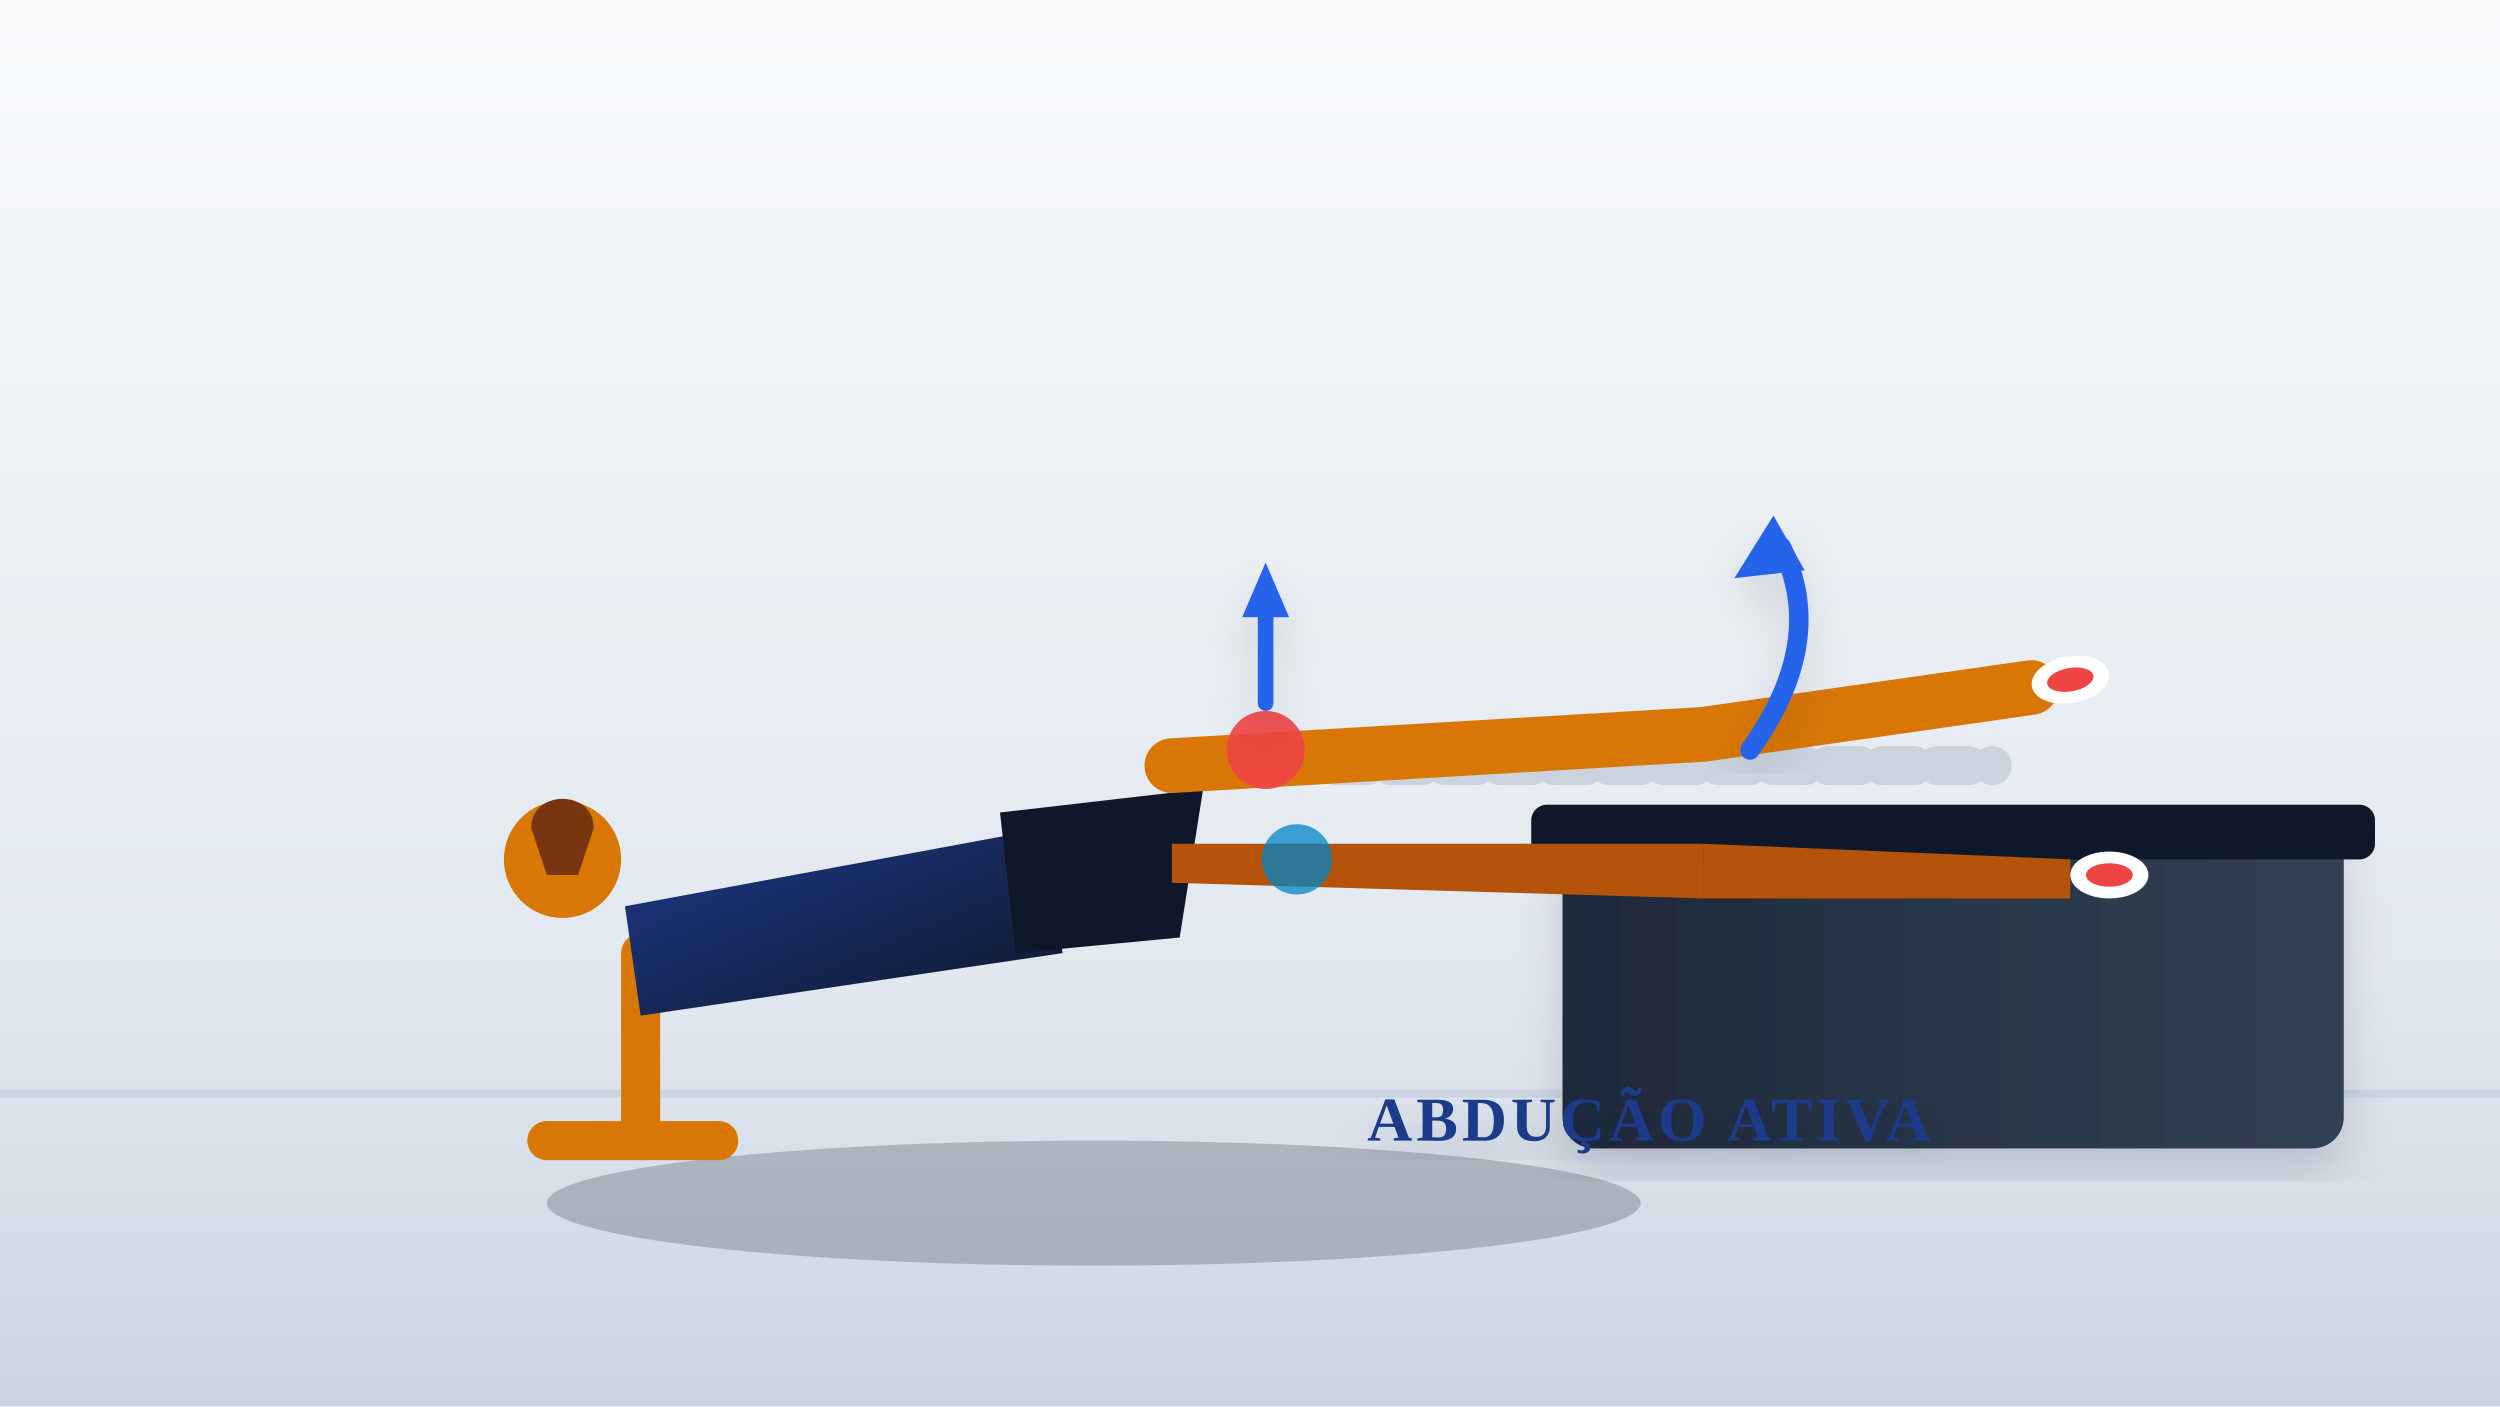
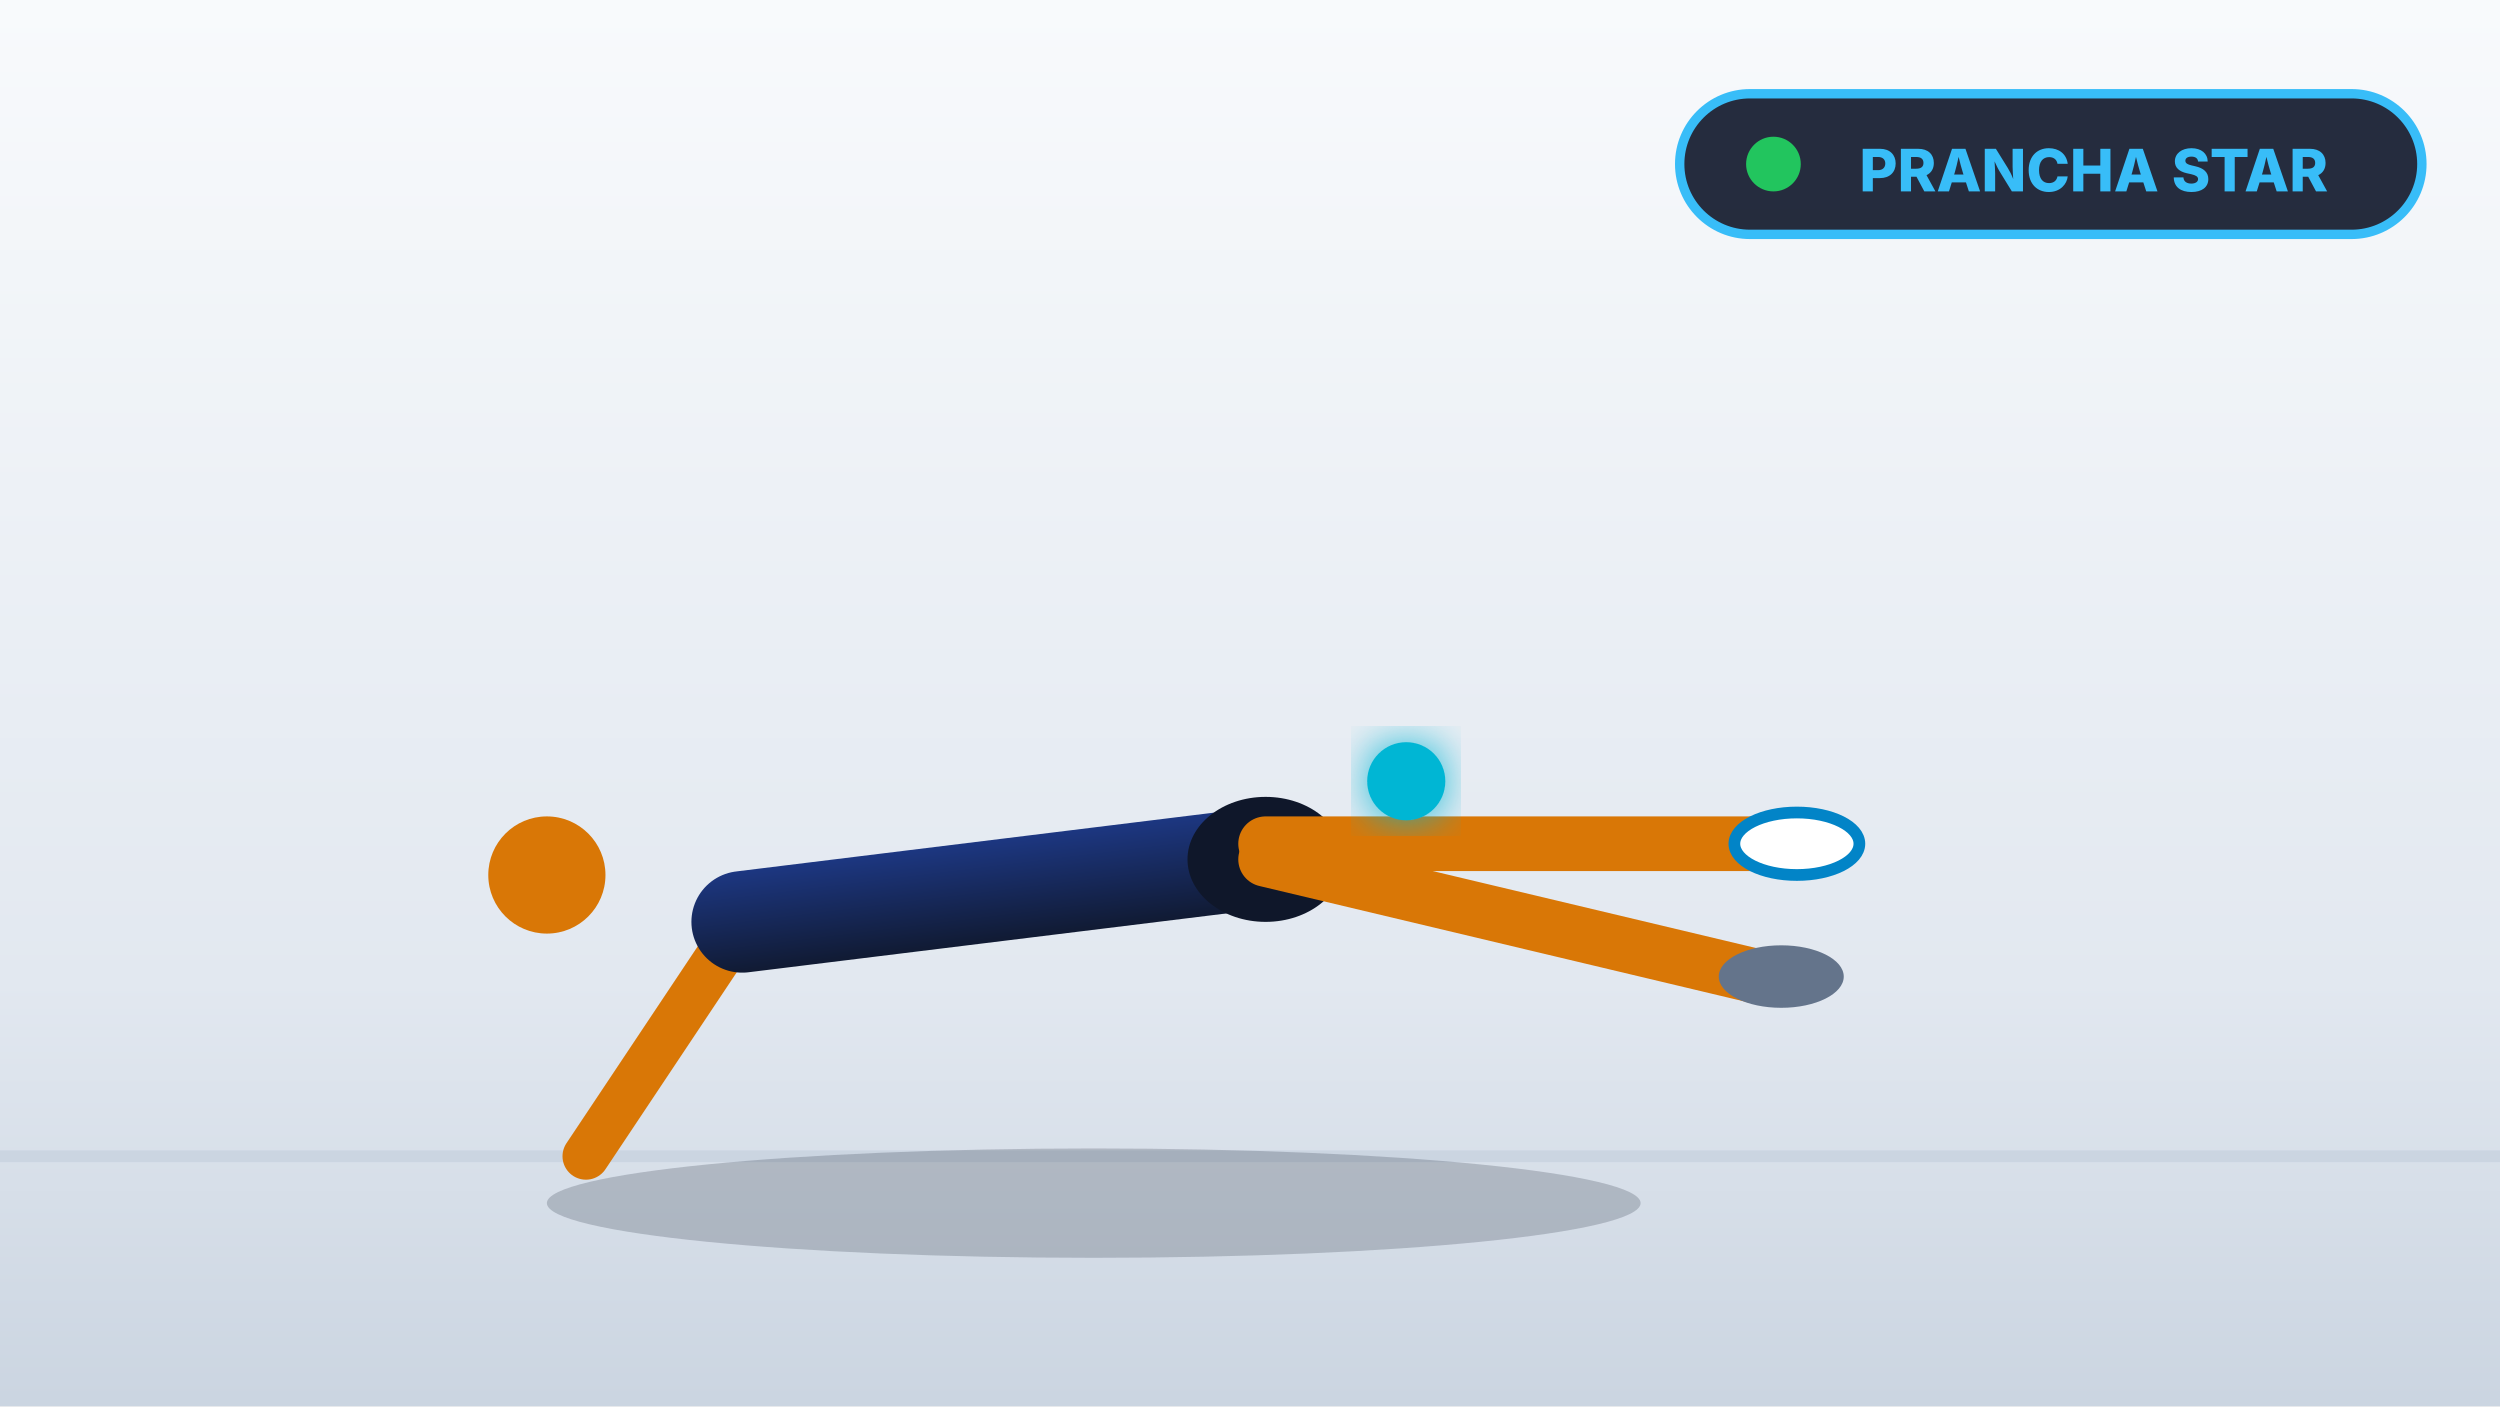
<svg xmlns="http://www.w3.org/2000/svg" viewBox="0 0 320 180" width="100%" height="100%" preserveAspectRatio="xMidYMid meet">
  <defs>
    <linearGradient id="gymFloor" x1="0" y1="0" x2="0" y2="1">
      <stop offset="0%" stop-color="#f8fafc" />
      <stop offset="70%" stop-color="#e2e8f0" />
      <stop offset="100%" stop-color="#cbd5e1" />
    </linearGradient>
-     <linearGradient id="benchGrad" x1="0" y1="0" x2="1" y2="0">
+     <linearGradient id="poleGrad" x1="0" y1="0" x2="1" y2="0">
+       <stop offset="0%" stop-color="#1e293b" />
+       <stop offset="100%" stop-color="#475569" />
+     </linearGradient>
+     <linearGradient id="machGrad" x1="0" y1="0" x2="1" y2="0">
      <stop offset="0%" stop-color="#1e293b" />
      <stop offset="100%" stop-color="#334155" />
    </linearGradient>
    <linearGradient id="kitGrad" x1="0" y1="0" x2="1" y2="1">
      <stop offset="0%" stop-color="#1e3a8a" />
      <stop offset="100%" stop-color="#0f172a" />
    </linearGradient>
    <filter id="dropShadow" x="-10%" y="-10%" width="120%" height="120%">
-       <feDropShadow dx="0" dy="3" stdDeviation="3" flood-color="#0f172a" flood-opacity="0.15" />
+       <feDropShadow dx="0" dy="3" stdDeviation="3" flood-color="#0f172a" flood-opacity="0.16" />
+     </filter>
+     <filter id="glowCyan" x="-20%" y="-20%" width="140%" height="140%">
+       <feGaussianBlur stdDeviation="3" result="blur" />
+       <feMerge>
+         <feMergeNode in="blur" />
+         <feMergeNode in="SourceGraphic" />
+       </feMerge>
    </filter>
  </defs>
-   <style>
-     @keyframes abductionLift {
-       0%, 100% {
-         transform: rotate(0deg);
-       }
-       50% {
-         transform: rotate(-22deg);
-       }
-     }
-     @keyframes abductionArrowPulse {
-       0%, 100% {
-         transform: translateY(3px);
-         opacity: 0.5;
-       }
-       50% {
-         transform: translateY(-5px);
-         opacity: 1;
-       }
-     }
-     .anim-top-leg {
-       transform-origin: 150px 98px;
-       animation: abductionLift 2.6s ease-in-out infinite;
-     }
-     .anim-abduct-arrow {
-       animation: abductionArrowPulse 2.6s ease-in-out infinite;
-     }
-     @media (prefers-reduced-motion: reduce), print {
-       *, .anim-top-leg, .anim-abduct-arrow {
-         animation: none !important;
-       }
-     }
-   </style>
  <rect width="320" height="180" fill="url(#gymFloor)" />
-   <line x1="0" y1="140" x2="320" y2="140" stroke="#cbd5e1" stroke-width="1" />
-   <rect x="200" y="105" width="100" height="42" rx="4" fill="url(#benchGrad)" filter="url(#dropShadow)" />
-   <rect x="196" y="103" width="108" height="7" rx="2" fill="#0f172a" />
-   <ellipse cx="140" cy="154" rx="70" ry="8" fill="#0f172a" opacity="0.22" />
-   <path d="M70,146 L92,146" stroke="#d97706" stroke-width="5" stroke-linecap="round" />
-   <path d="M82,146 L82,122" stroke="#d97706" stroke-width="5" stroke-linecap="round" />
-   <circle cx="72" cy="110" r="7.5" fill="#d97706" />
-   <path d="M68,106 C68,101 76,101 76,106 L74,112 L70,112 Z" fill="#78350f" />
-   <path d="M80,116 L134,106 L136,122 L82,130 Z" fill="url(#kitGrad)" />
-   <path d="M128,104 L154,101 L151,120 L130,122 Z" fill="#0f172a" />
-   <path d="M150,108 L218,108 L218,115 L150,113 Z" fill="#b45309" />
-   <path d="M218,108 L265,110 L265,115 L218,115 Z" fill="#b45309" />
-   <ellipse cx="270" cy="112" rx="5" ry="3" fill="#ffffff" />
-   <ellipse cx="270" cy="112" rx="3" ry="1.5" fill="#ef4444" />
-   <circle cx="166" cy="110" r="4.5" fill="#0284c7" opacity="0.75" />
-   <path d="M150,98 L255,98" stroke="#94a3b8" stroke-width="5" stroke-dasharray="4,3" stroke-linecap="round" opacity="0.35" />
-   <g class="anim-top-leg">
-     <path d="M150,98 L218,94 L260,88" stroke="#d97706" stroke-width="7" stroke-linecap="round" stroke-linejoin="round" />
-     <ellipse cx="265" cy="87" rx="5" ry="3" fill="#ffffff" transform="rotate(-10 265 87)" />
-     <ellipse cx="265" cy="87" rx="3" ry="1.5" fill="#ef4444" transform="rotate(-10 265 87)" />
-     <circle cx="162" cy="96" r="5" fill="#ef4444" opacity="0.9" />
+   <line x1="0" y1="148" x2="320" y2="148" stroke="#cbd5e1" stroke-width="1.5" />
+   <ellipse cx="140" cy="154" rx="70" ry="7" fill="#0f172a" opacity="0.2" />
+   <line x1="75" y1="148" x2="95" y2="118" stroke="#d97706" stroke-width="6" stroke-linecap="round" />
+   <path d="M95,118 L160,110" stroke="url(#kitGrad)" stroke-width="13" stroke-linecap="round" />
+   <circle cx="70" cy="112" r="7.5" fill="#d97706" />
+   <ellipse cx="162" cy="110" rx="10" ry="8" fill="#0f172a" />
+   <line x1="162" y1="110" x2="225" y2="125" stroke="#d97706" stroke-width="7" stroke-linecap="round" />
+   <ellipse cx="228" cy="125" rx="8" ry="4" fill="#64748b" />
+   <g>
+     <animateTransform attributeName="transform" type="rotate" values="0 162 108; -32 162 108; -32 162 108; 0 162 108" keyTimes="0; 0.45; 0.65; 1" dur="2.6s" repeatCount="indefinite" />
+     <line x1="162" y1="108" x2="228" y2="108" stroke="#d97706" stroke-width="7" stroke-linecap="round" />
+     <ellipse cx="230" cy="108" rx="8" ry="4" fill="#ffffff" stroke="#0284c7" stroke-width="1.5" />
+     <circle cx="180" cy="100" r="5" fill="#06b6d4" filter="url(#glowCyan)">
+       <animate attributeName="opacity" values="0.3; 1; 1; 0.3" dur="2.6s" repeatCount="indefinite" />
+     </circle>
  </g>
-   <g filter="url(#dropShadow)" class="anim-abduct-arrow">
-     <path d="M224,96 Q234,82 228,70" stroke="#2563eb" stroke-width="2.5" fill="none" stroke-linecap="round" />
-     <polygon points="222,74 227,66 231,73" fill="#2563eb" />
-     <line x1="162" y1="90" x2="162" y2="76" stroke="#2563eb" stroke-width="2" stroke-linecap="round" />
-     <polygon points="159,79 162,72 165,79" fill="#2563eb" />
-   </g>
-   <g filter="url(#dropShadow)">
-     <text x="175" y="146" fill="#1e3a8a" font-size="8" font-weight="900" letter-spacing="0.5">ABDUÇÃO ATIVA</text>
+   <g transform="translate(215, 12)">
+     <rect x="0" y="0" width="95" height="18" rx="9" fill="#0f172a" fill-opacity="0.9" stroke="#38bdf8" stroke-width="1.2" />
+     <circle cx="12" cy="9" r="3.5" fill="#22c55e">
+       <animate attributeName="opacity" values="1; 0.2; 1" dur="1.1s" repeatCount="indefinite" />
+     </circle>
+     <text x="53" y="12.5" fill="#38bdf8" font-size="7.5" font-family="-apple-system, sans-serif" font-weight="800" text-anchor="middle">PRANCHA STAR</text>
  </g>
</svg>
